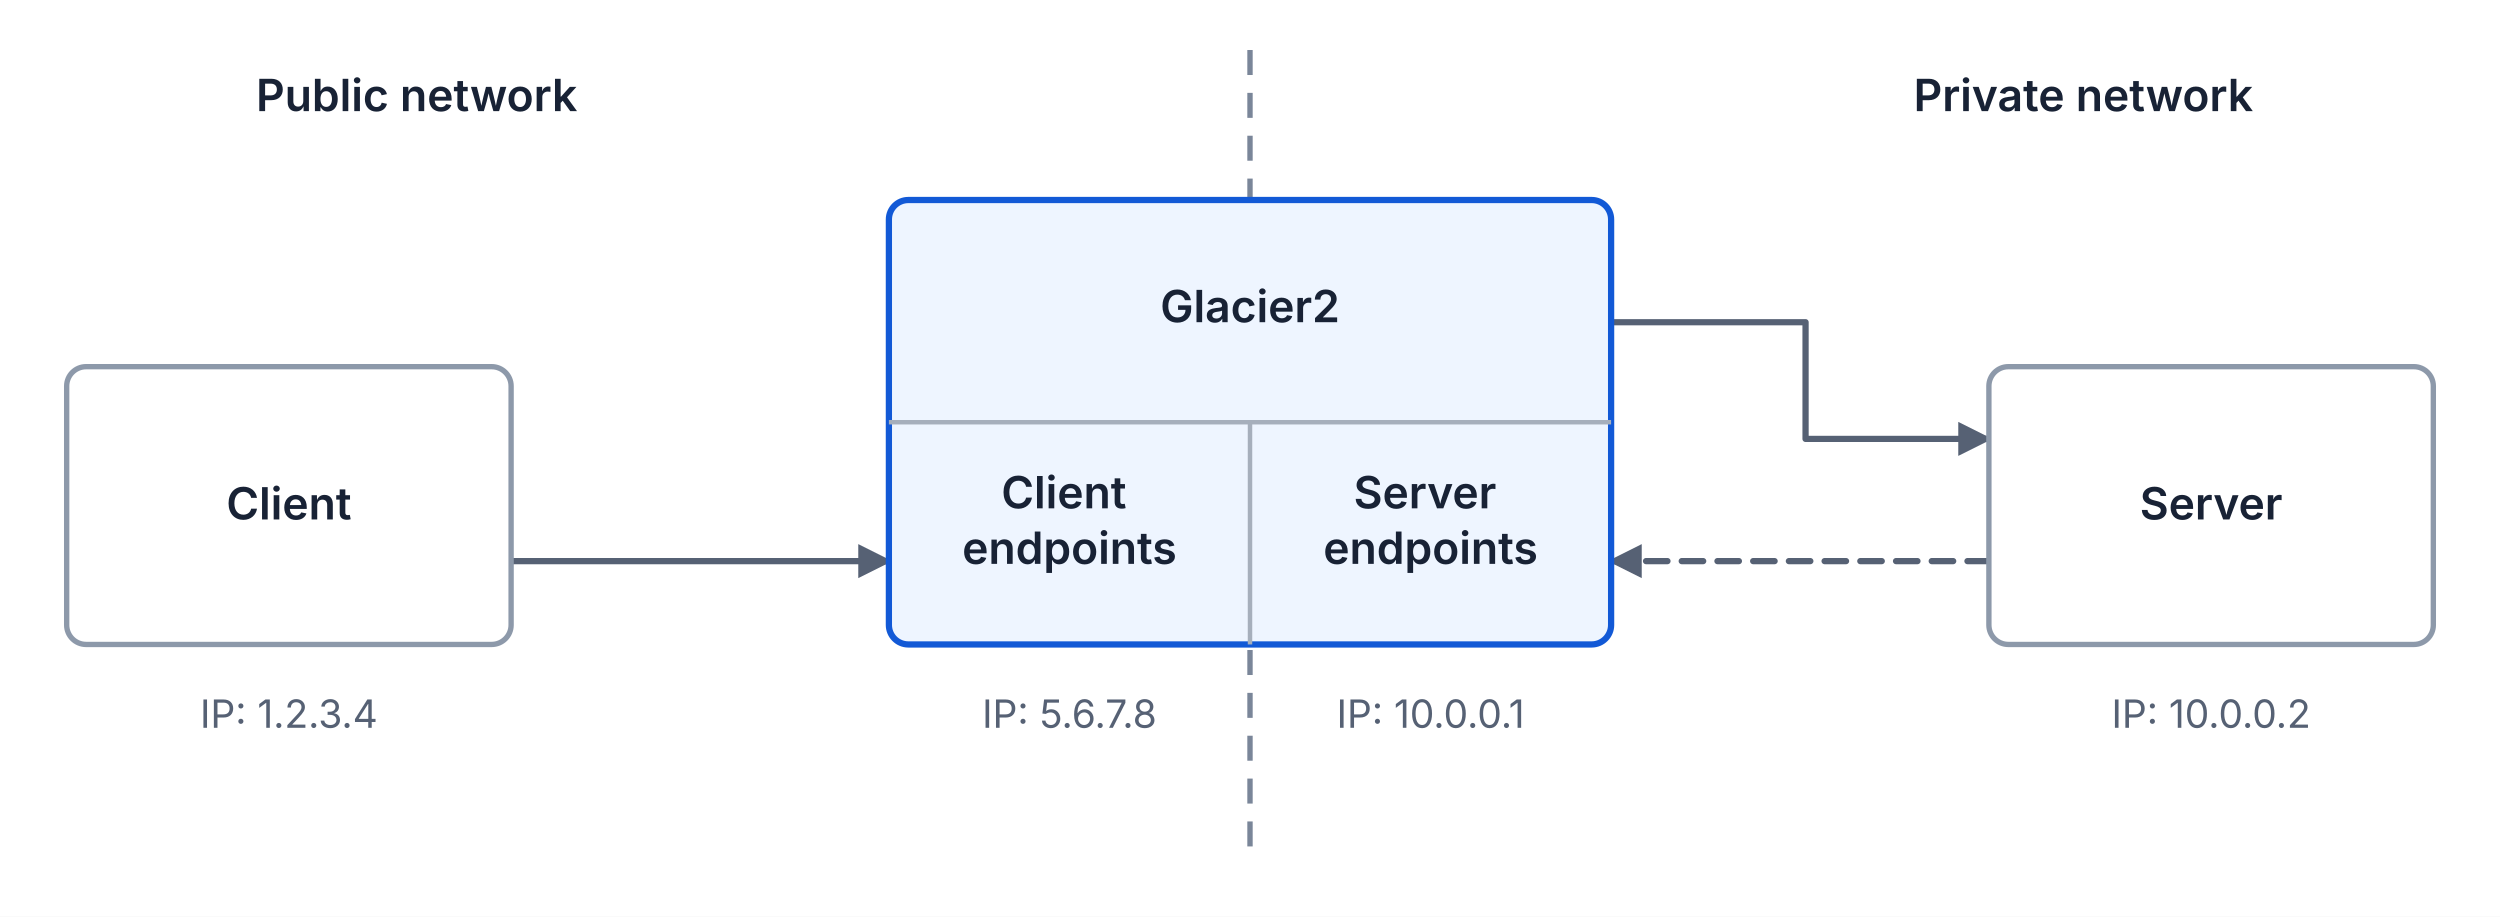
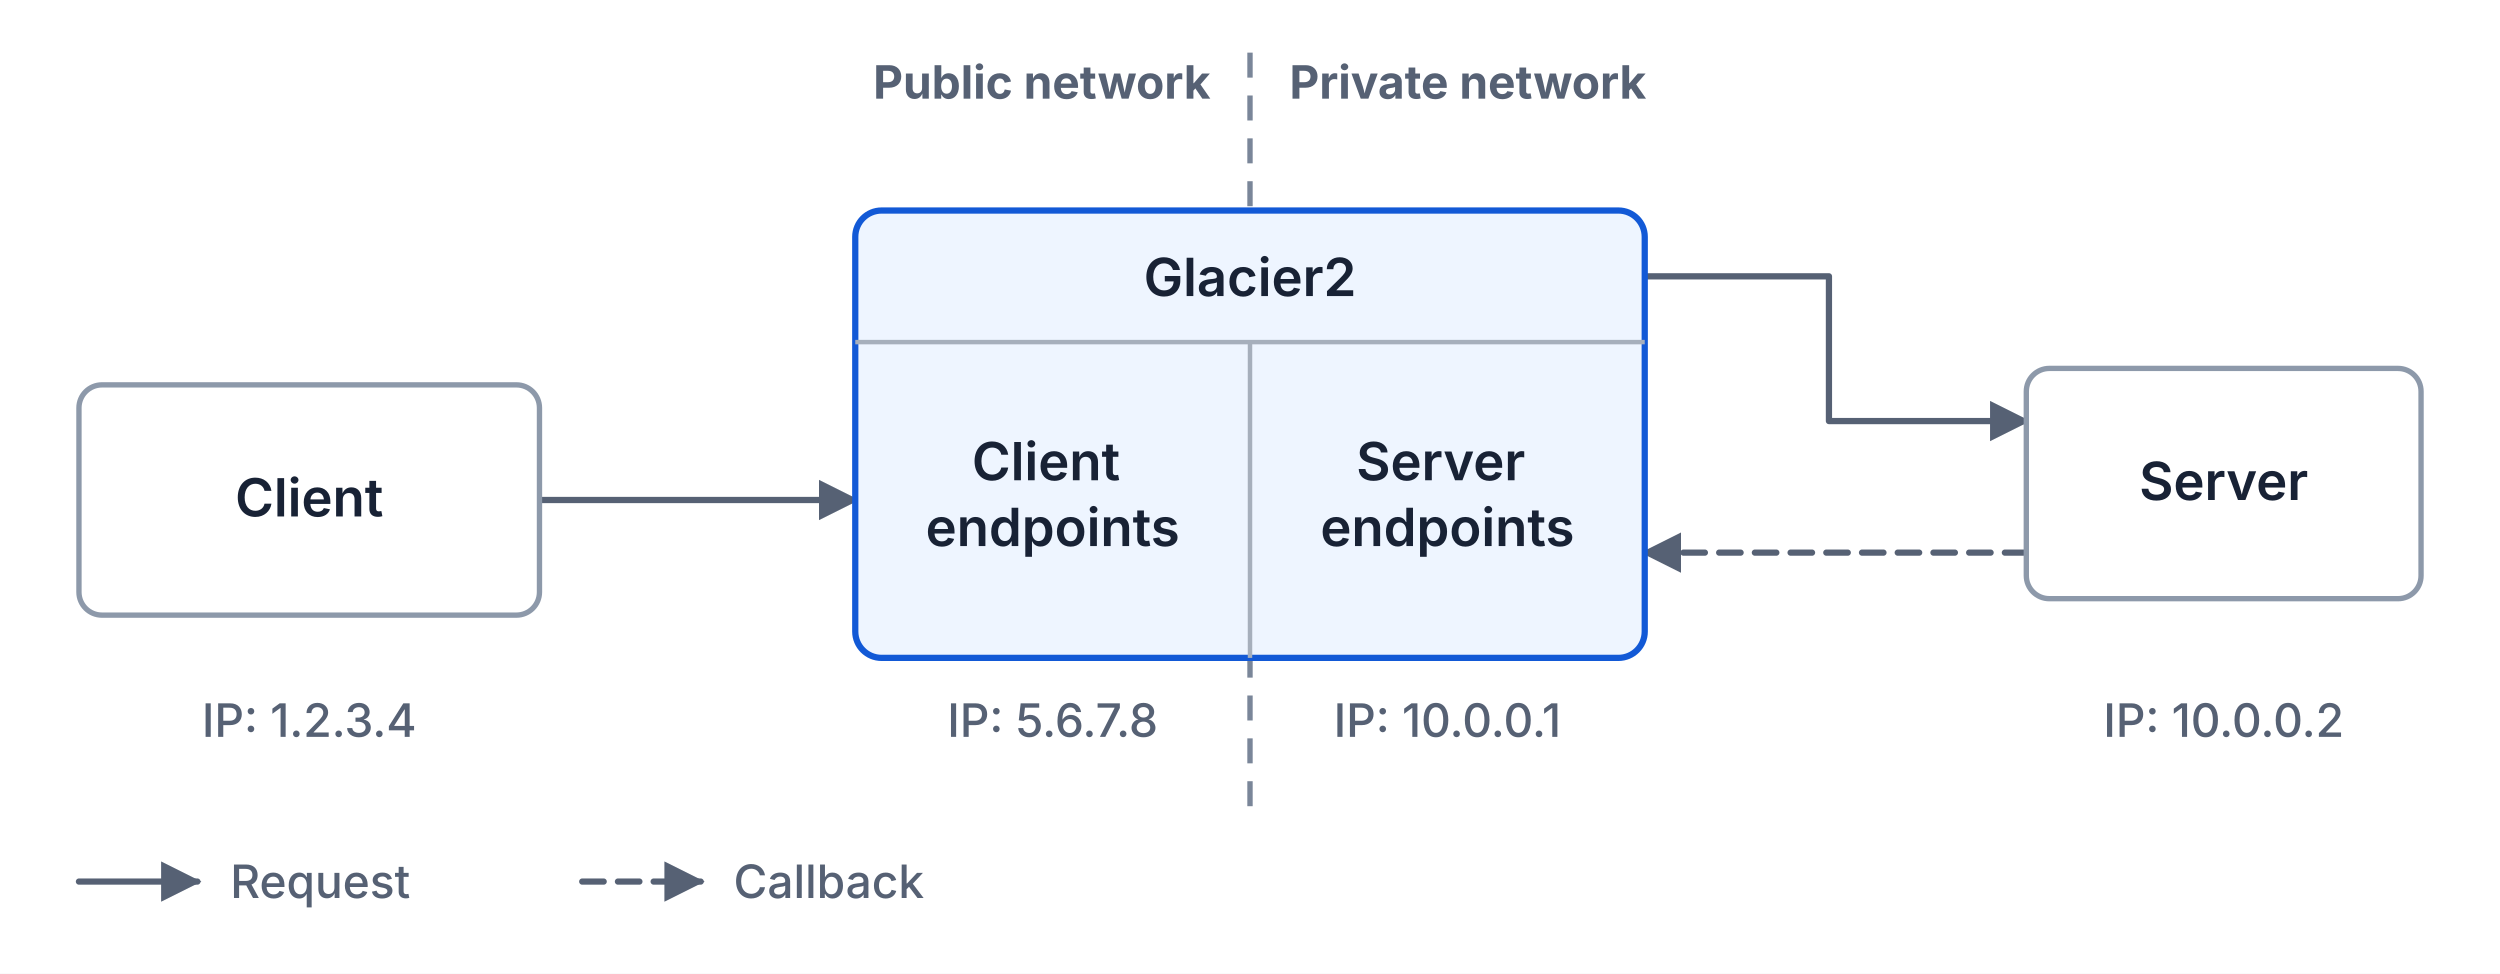
- <svg xmlns="http://www.w3.org/2000/svg" width="700" height="256.67" viewBox="0 0 900 330" role="img" aria-labelledby="title description">
+ <svg xmlns="http://www.w3.org/2000/svg" width="700" height="272.63" viewBox="0 0 760 296" role="img" aria-labelledby="title description">
  <defs>
    <marker id="arrow" viewBox="0 0 8 8" refX="7.2" refY="4" markerWidth="7" markerHeight="7" orient="auto-start-reverse">
      <path d="M 0 0 L 8 4 L 0 8 Z" fill="#566174" />
    </marker>
  </defs>
  <style>
    text {
      fill: #182235;
      font-family: Inter, ui-sans-serif, system-ui, -apple-system, BlinkMacSystemFont, "Segoe UI", sans-serif;
    }
-     .label {
-       font-size: 16px;
-       font-weight: 600;
-       text-anchor: middle;
+ 
+     .network-boundary {
+       fill: none;
+       stroke: #7a8699;
+       stroke-dasharray: 7 5;
+       stroke-width: 1.5;
    }
-     .annotation {
-       fill: #566174;
-       font-size: 14px;
-       text-anchor: middle;
-     }
-     .application {
+ 
+     .component {
      fill: #ffffff;
      stroke: #8d99aa;
      stroke-width: 1.5;
    }
-     .runtime {
+ 
+     .service {
      fill: #eef5ff;
      stroke: #1259d6;
      stroke-width: 1.75;
    }
-     .network-boundary {
-       fill: none;
-       stroke: #7a8699;
-       stroke-width: 1.5;
-       stroke-dasharray: 7 5;
-     }
-     .connector {
-       fill: none;
-       stroke: #566174;
-       stroke-width: 1.75;
-       stroke-linecap: round;
-       stroke-linejoin: round;
-     }
-     .one-way {
-       marker-end: url(#arrow);
-     }
-     .callback {
-       stroke-dasharray: 6 4;
-       marker-end: url(#arrow);
-     }
+ 
    .divider {
      fill: none;
      stroke: #a6afbc;
      stroke-width: 1.25;
    }
+ 
+     .connector {
+       fill: none;
+       stroke: #566174;
+       stroke-linecap: round;
+       stroke-linejoin: round;
+       stroke-width: 1.75;
+     }
+ 
+     .one-way,
+     .callback {
+       marker-end: url(#arrow);
+     }
+ 
+     .callback {
+       stroke-dasharray: 6 4;
+     }
+ 
+     .process-title,
+     .component-label {
+       font-size: 16px;
+       font-weight: 600;
+       text-anchor: middle;
+     }
+ 
+     .annotation {
+       fill: #566174;
+       font-size: 14px;
+       font-weight: 500;
+       text-anchor: middle;
+     }
+ 
+     .zone-label {
+       fill: #566174;
+       font-size: 14px;
+       font-weight: 650;
+     }
+ 
+     .legend-label {
+       fill: #566174;
+       font-size: 14px;
+       font-weight: 500;
+     }
  </style>
-   <rect width="900" height="330" fill="#ffffff" />
+   <rect width="760" height="296" fill="#ffffff" />
  <g id="boundaries" aria-hidden="true">
-     <path class="network-boundary" d="M 450 18 V 310" vector-effect="non-scaling-stroke" />
+     <path class="network-boundary" d="M 380 16 V 248" vector-effect="non-scaling-stroke" />
  </g>
  <g id="connectors" aria-hidden="true">
-     <path class="connector one-way" d="M 184 202 L 320 202" vector-effect="non-scaling-stroke" />
-     <path class="connector one-way" d="M 580 116 H 650 V 158 H 716" vector-effect="non-scaling-stroke" />
-     <path class="connector callback" d="M 716 202 L 580 202" vector-effect="non-scaling-stroke" />
+     <path class="connector one-way" d="M 164 152 H 260" vector-effect="non-scaling-stroke" />
+     <path class="connector one-way" d="M 500 84 H 556 V 128 H 616" vector-effect="non-scaling-stroke" />
+     <path class="connector callback" d="M 616 168 H 500" vector-effect="non-scaling-stroke" />
+     <path class="connector one-way" d="M 24 268 H 60" vector-effect="non-scaling-stroke" />
+     <path class="connector callback" d="M 177 268 H 213" vector-effect="non-scaling-stroke" />
  </g>
  <g id="components" aria-hidden="true">
-     <rect class="application" x="24" y="132" width="160" height="100" rx="7" vector-effect="non-scaling-stroke" />
-     <rect class="runtime" x="320" y="72" width="260" height="160" rx="7" vector-effect="non-scaling-stroke" />
-     <path class="divider" d="M 320 152 H 580 M 450.0 152 V 232" vector-effect="non-scaling-stroke" />
-     <rect class="application" x="716" y="132" width="160" height="100" rx="7" vector-effect="non-scaling-stroke" />
+     <rect class="component" x="24" y="117" width="140" height="70" rx="7" vector-effect="non-scaling-stroke" />
+     <rect class="service" x="260" y="64" width="240" height="136" rx="8" vector-effect="non-scaling-stroke" />
+     <path class="divider" d="M 260 104 H 500 M 380 104 V 200" vector-effect="non-scaling-stroke" />
+     <rect class="component" x="616" y="112" width="120" height="70" rx="7" vector-effect="non-scaling-stroke" />
  </g>
  <g id="labels">
-     <text class="label" x="150" y="40">Public network</text>
-     <text class="label" x="750" y="40">Private network</text>
-     <text class="label" x="104.0" y="187.0">Client</text>
-     <text class="label" x="450.0" y="116">Glacier2</text>
-     <text class="label" x="385.0" y="183">
-       <tspan x="385.0" dy="0">Client</tspan>
-       <tspan x="385.0" dy="20">endpoints</tspan>
+     <text class="zone-label" x="368" y="30" text-anchor="end">Public network</text>
+     <text class="zone-label" x="392" y="30">Private network</text>
+     <text class="component-label" x="94" y="157">Client</text>
+     <text class="annotation" x="94" y="224">IP: 1.2.3.4</text>
+     <text class="component-label" x="380" y="90">Glacier2</text>
+     <text class="component-label" x="320" y="146">
+       <tspan x="320">Client</tspan>
+       <tspan x="320" dy="20">endpoints</tspan>
    </text>
-     <text class="label" x="515.0" y="183">
-       <tspan x="515.0" dy="0">Server</tspan>
-       <tspan x="515.0" dy="20">endpoints</tspan>
+     <text class="component-label" x="440" y="146">
+       <tspan x="440">Server</tspan>
+       <tspan x="440" dy="20">endpoints</tspan>
    </text>
-     <text class="label" x="796.0" y="187.0">Server</text>
-     <text class="annotation" x="104" y="262">IP: 1.2.3.4</text>
-     <text class="annotation" x="385" y="262">IP: 5.6.7.8</text>
-     <text class="annotation" x="515" y="262">IP: 10.0.0.1</text>
-     <text class="annotation" x="796" y="262">IP: 10.0.0.2</text>
+     <text class="annotation" x="320" y="224">IP: 5.6.7.8</text>
+     <text class="annotation" x="440" y="224">IP: 10.0.0.1</text>
+     <text class="component-label" x="676" y="152">Server</text>
+     <text class="annotation" x="676" y="224">IP: 10.0.0.2</text>
+     <text class="legend-label" x="70" y="273">Request</text>
+     <text class="legend-label" x="223" y="273">Callback</text>
  </g>
</svg>
